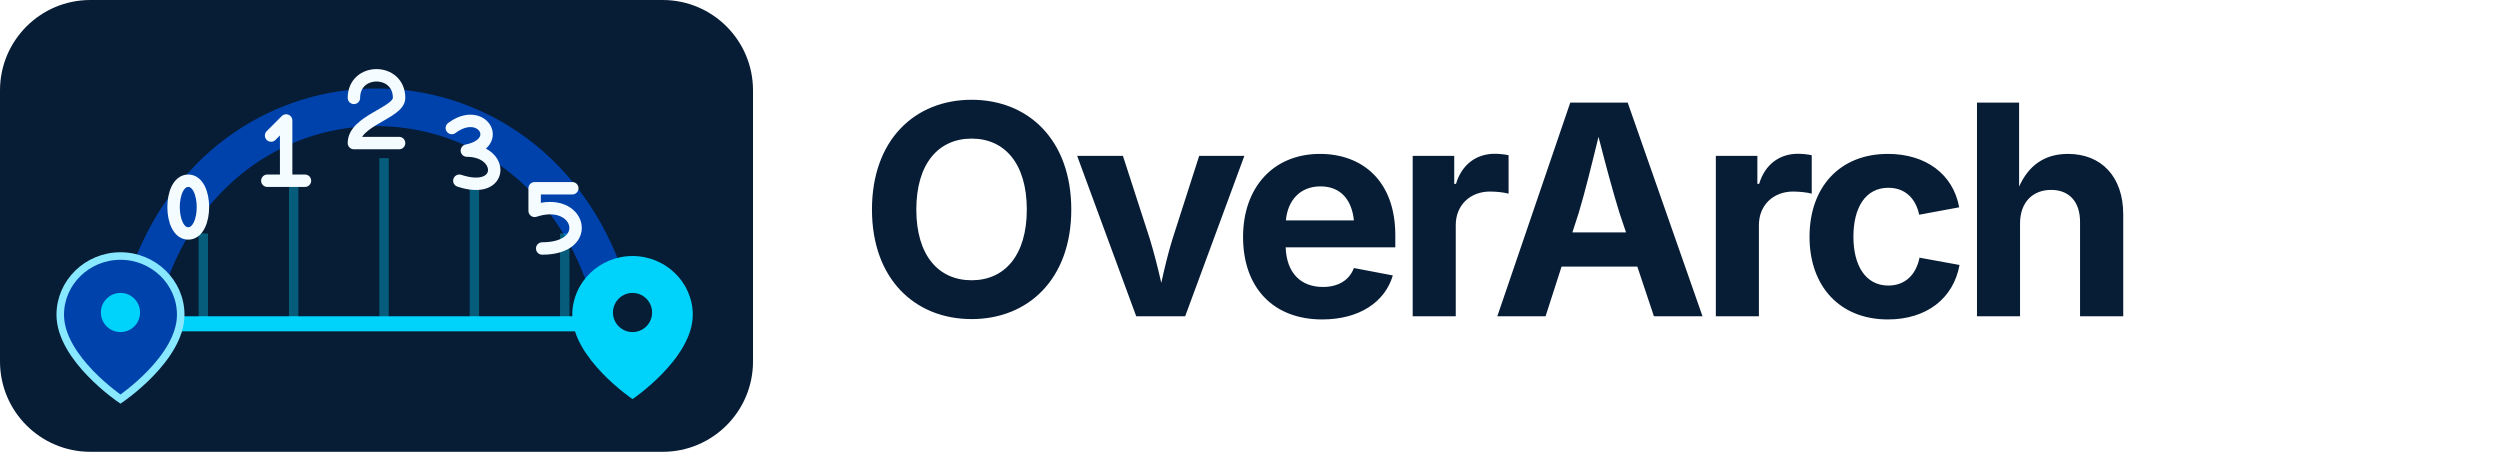
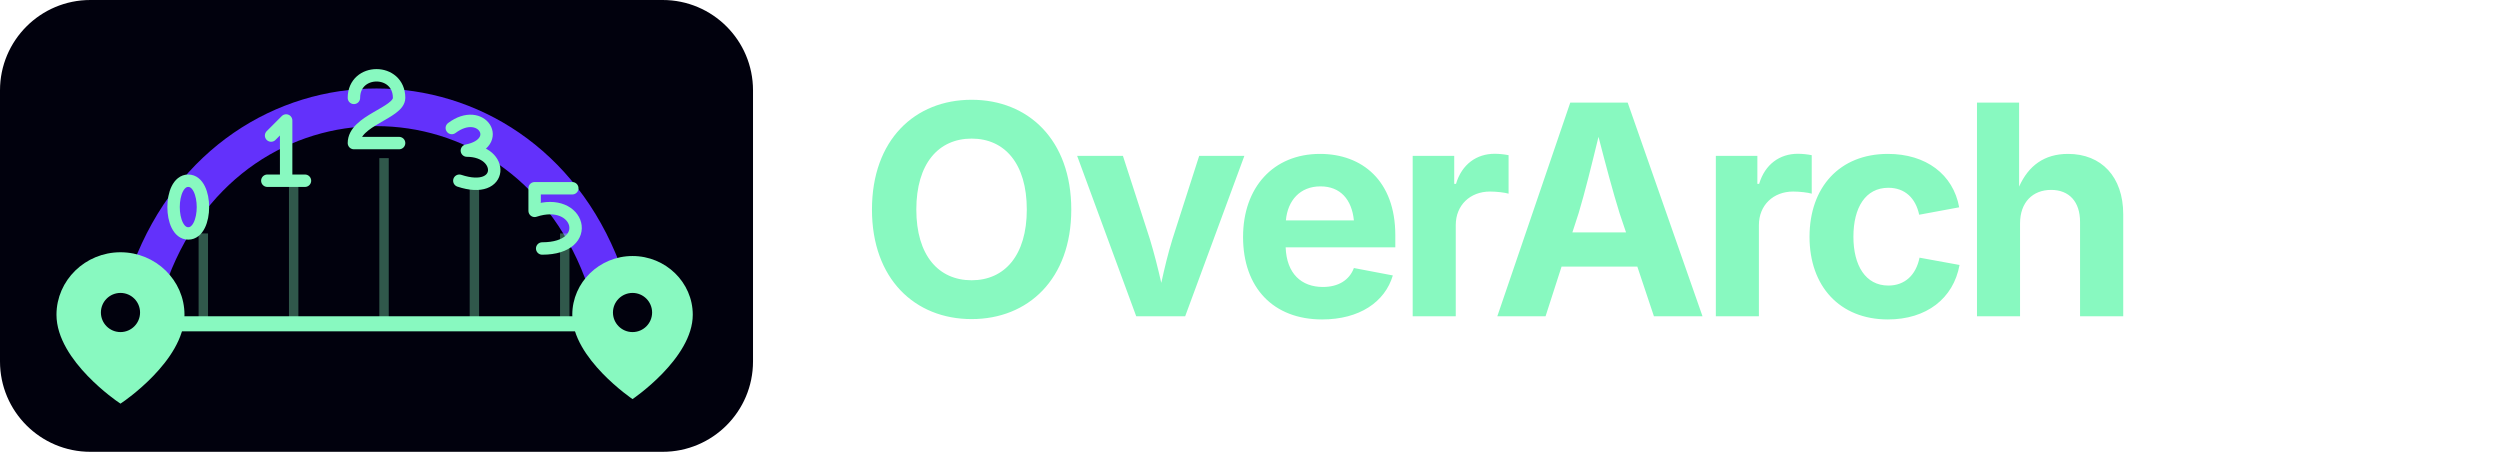
<svg xmlns="http://www.w3.org/2000/svg" width="332" height="60" viewBox="0 0 332 60" fill="none" role="img" aria-labelledby="title desc">
-   <rect width="100" height="60" rx="12" fill="#071C35" />
-   <path d="M20 36C31 7 69 7 80 36" stroke="#0042AC" stroke-width="5" stroke-linecap="round" />
-   <path d="M27 31V43M39 24V43M51 21V43M63 24V43M75 31V43" stroke="#00D3FB" stroke-opacity=".35" stroke-width="1.25" />
-   <path d="M18 43H82" stroke="#00D3FB" stroke-width="2" stroke-linecap="round" />
-   <g stroke="#F4FCFF" stroke-width="1.65" stroke-linecap="round" stroke-linejoin="round">
+   <rect width="100" height="60" rx="12" fill="#01010D" />
+   <path d="M20 36C31 7 69 7 80 36" stroke="#6331FB" stroke-width="5" stroke-linecap="round" />
+   <path d="M27 31V43M39 24V43M51 21V43M63 24V43M75 31V43" stroke="#88F9C0" stroke-opacity=".35" stroke-width="1.25" />
+   <path d="M18 43H82" stroke="#88F9C0" stroke-width="2" stroke-linecap="round" />
+   <g stroke="#88F9C0" stroke-width="1.65" stroke-linecap="round" stroke-linejoin="round">
    <path d="M25 24C22.4 24 22.4 31 25 31C27.6 31 27.6 24 25 24Z" />
    <path d="M36 18L38 16V24M35.5 24H40.5" />
    <path d="M47 13C47 9 53 9 53 13C53 15 47 16 47 19H53" />
    <path d="M60 17C64 14 67 19 62 20C67 20 67 26 61 24" />
    <path d="M76 25H71V28C77 26 79 33 72 33" />
  </g>
-   <path d="M16 34C11.6 34 8 37.5 8 41.8C8 47.6 16 53 16 53C16 53 24 47.6 24 41.8C24 37.5 20.4 34 16 34Z" fill="#0042AC" stroke="#88E8FF" stroke-width="1" />
-   <circle cx="16" cy="41.5" r="2.6" fill="#00D3FB" />
-   <path d="M84 34C79.6 34 76 37.5 76 41.8C76 47.6 84 53 84 53C84 53 92 47.6 92 41.8C92 37.5 88.4 34 84 34Z" fill="#00D3FB" />
-   <circle cx="84" cy="41.5" r="2.6" fill="#071C35" />
-   <text x="114" y="42" fill="#071C35" font-family="Inter, -apple-system, BlinkMacSystemFont, 'Segoe UI', sans-serif" font-weight="750" font-size="39" letter-spacing="-1.6">OverArch</text>
+   <path d="M16 34C11.6 34 8 37.5 8 41.8C8 47.6 16 53 16 53C16 53 24 47.6 24 41.8C24 37.5 20.4 34 16 34Z" fill="#88F9C0" stroke="#88F9C0" stroke-width="1" />
+   <circle cx="16" cy="41.5" r="2.6" fill="#01010D" />
+   <path d="M84 34C79.6 34 76 37.5 76 41.8C76 47.6 84 53 84 53C84 53 92 47.6 92 41.8C92 37.5 88.4 34 84 34Z" fill="#88F9C0" />
+   <circle cx="84" cy="41.5" r="2.6" fill="#01010D" />
+   <text x="114" y="42" fill="#88F9C0" font-family="Inter, -apple-system, BlinkMacSystemFont, 'Segoe UI', sans-serif" font-weight="750" font-size="39" letter-spacing="-1.6">OverArch</text>
</svg>
